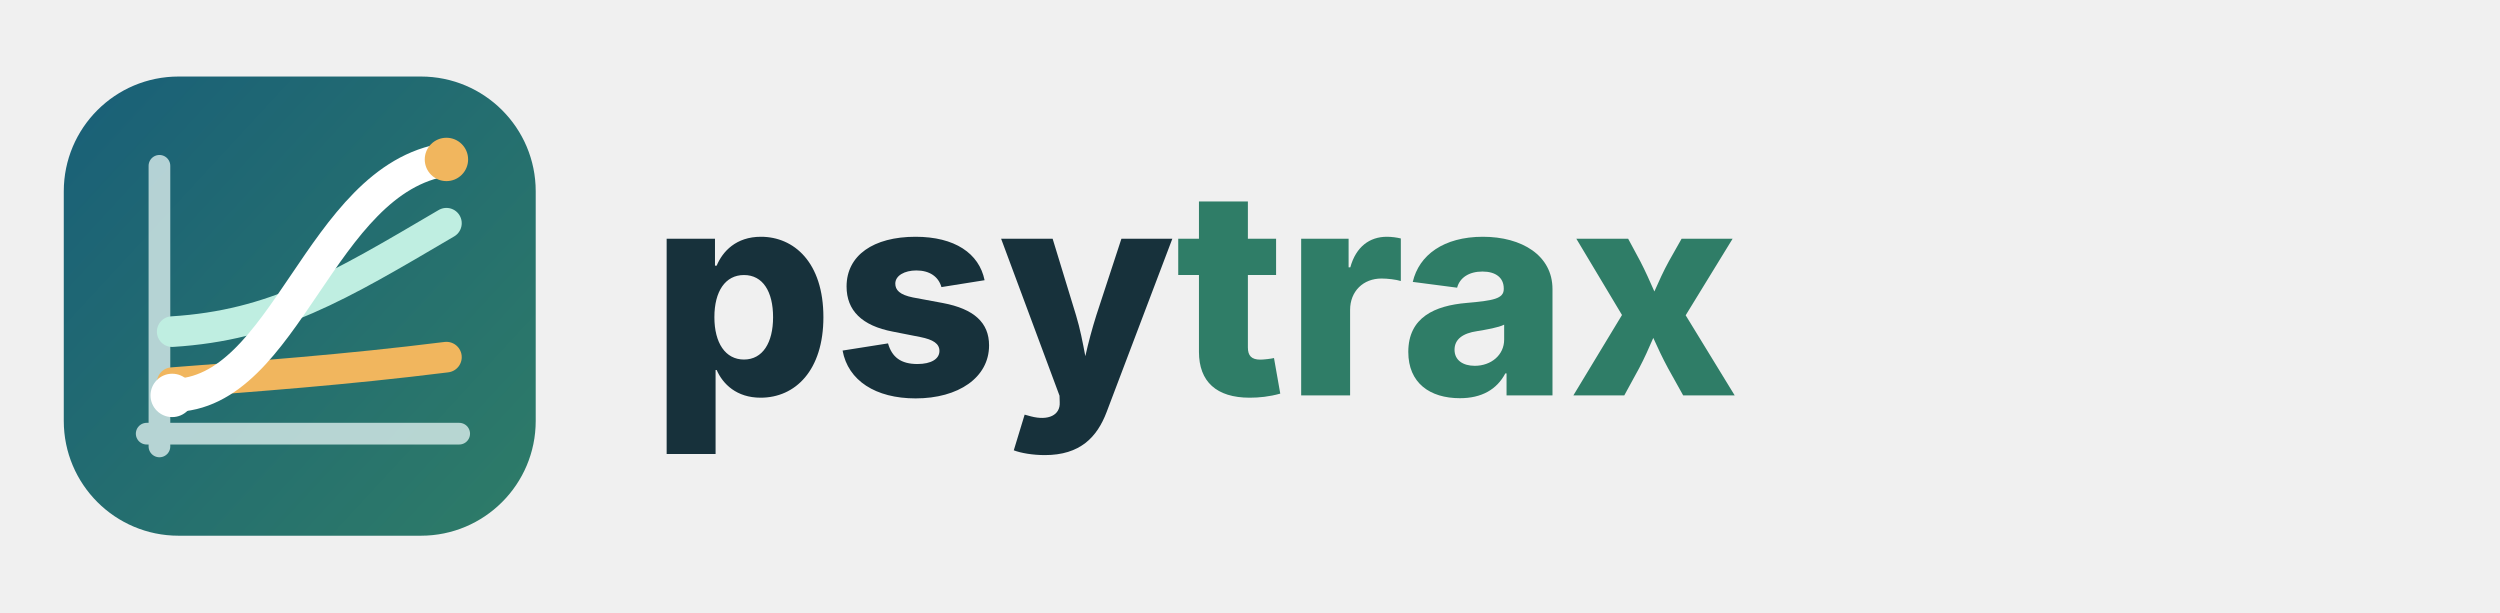
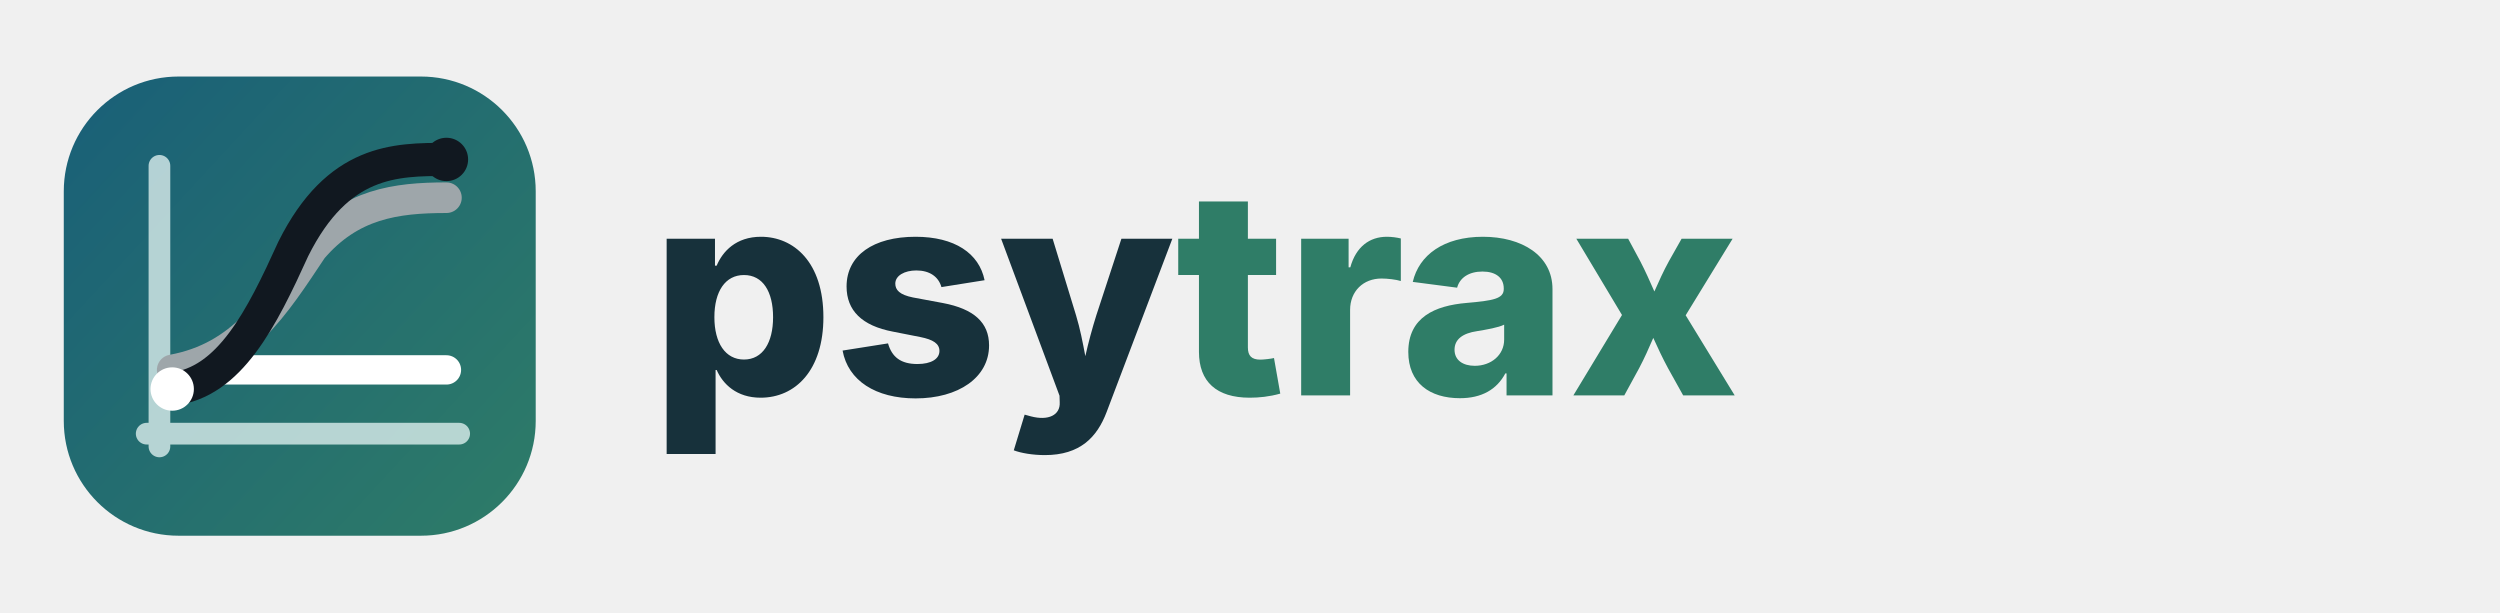
<svg xmlns="http://www.w3.org/2000/svg" viewBox="0 0 392 96" role="img" aria-labelledby="title desc">
  <defs>
    <linearGradient id="mark-bg" x1="10" y1="12" x2="88" y2="84" gradientUnits="userSpaceOnUse">
      <stop offset="0" stop-color="#195f78" />
      <stop offset="1" stop-color="#2f7d67" />
    </linearGradient>
  </defs>
  <rect x="10" y="12" width="74" height="72" rx="18" fill="url(#mark-bg)" />
  <path d="M23 68 H72 M25 70 V26" fill="none" stroke="#dff1ef" stroke-width="3.4" stroke-linecap="round" opacity="0.78" />
-   <path d="M27 60 C40 59 54 58 70 56" fill="none" stroke="#f1b65e" stroke-width="4.8" stroke-linecap="round" />
-   <path d="M27 52 C43 51 53 45 70 35" fill="none" stroke="#bfeee1" stroke-width="4.8" stroke-linecap="round" />
-   <path d="M27 62 C45 62 50 28 70 25" fill="none" stroke="#ffffff" stroke-width="5.2" stroke-linecap="round" />
-   <circle cx="27" cy="62" r="3.4" fill="#ffffff" />
-   <circle cx="70" cy="25" r="3.4" fill="#f1b65e" />
+   <path d="M27 58 C40 58 56 58 70 58" fill="none" stroke="#ffffff" stroke-width="4.6" stroke-linecap="round" />
+   <path d="M27 58 C38 56 43 48 49 39 C55 32 62 31 70 31" fill="none" stroke="#9ea6aa" stroke-width="4.8" stroke-linecap="round" />
+   <path d="M27 61 C36 60 41 50 46 39 C53 25 62 25 70 25" fill="none" stroke="#111820" stroke-width="5.2" stroke-linecap="round" />
+   <circle cx="27" cy="61" r="3.4" fill="#ffffff" />
+   <circle cx="70" cy="25" r="3.4" fill="#111820" />
  <text x="102" y="62" fill="#17313b" font-family="Inter, Arial, sans-serif" font-size="45" font-weight="800" letter-spacing="0">psy<tspan fill="#2f7d67">trax</tspan>
  </text>
</svg>
